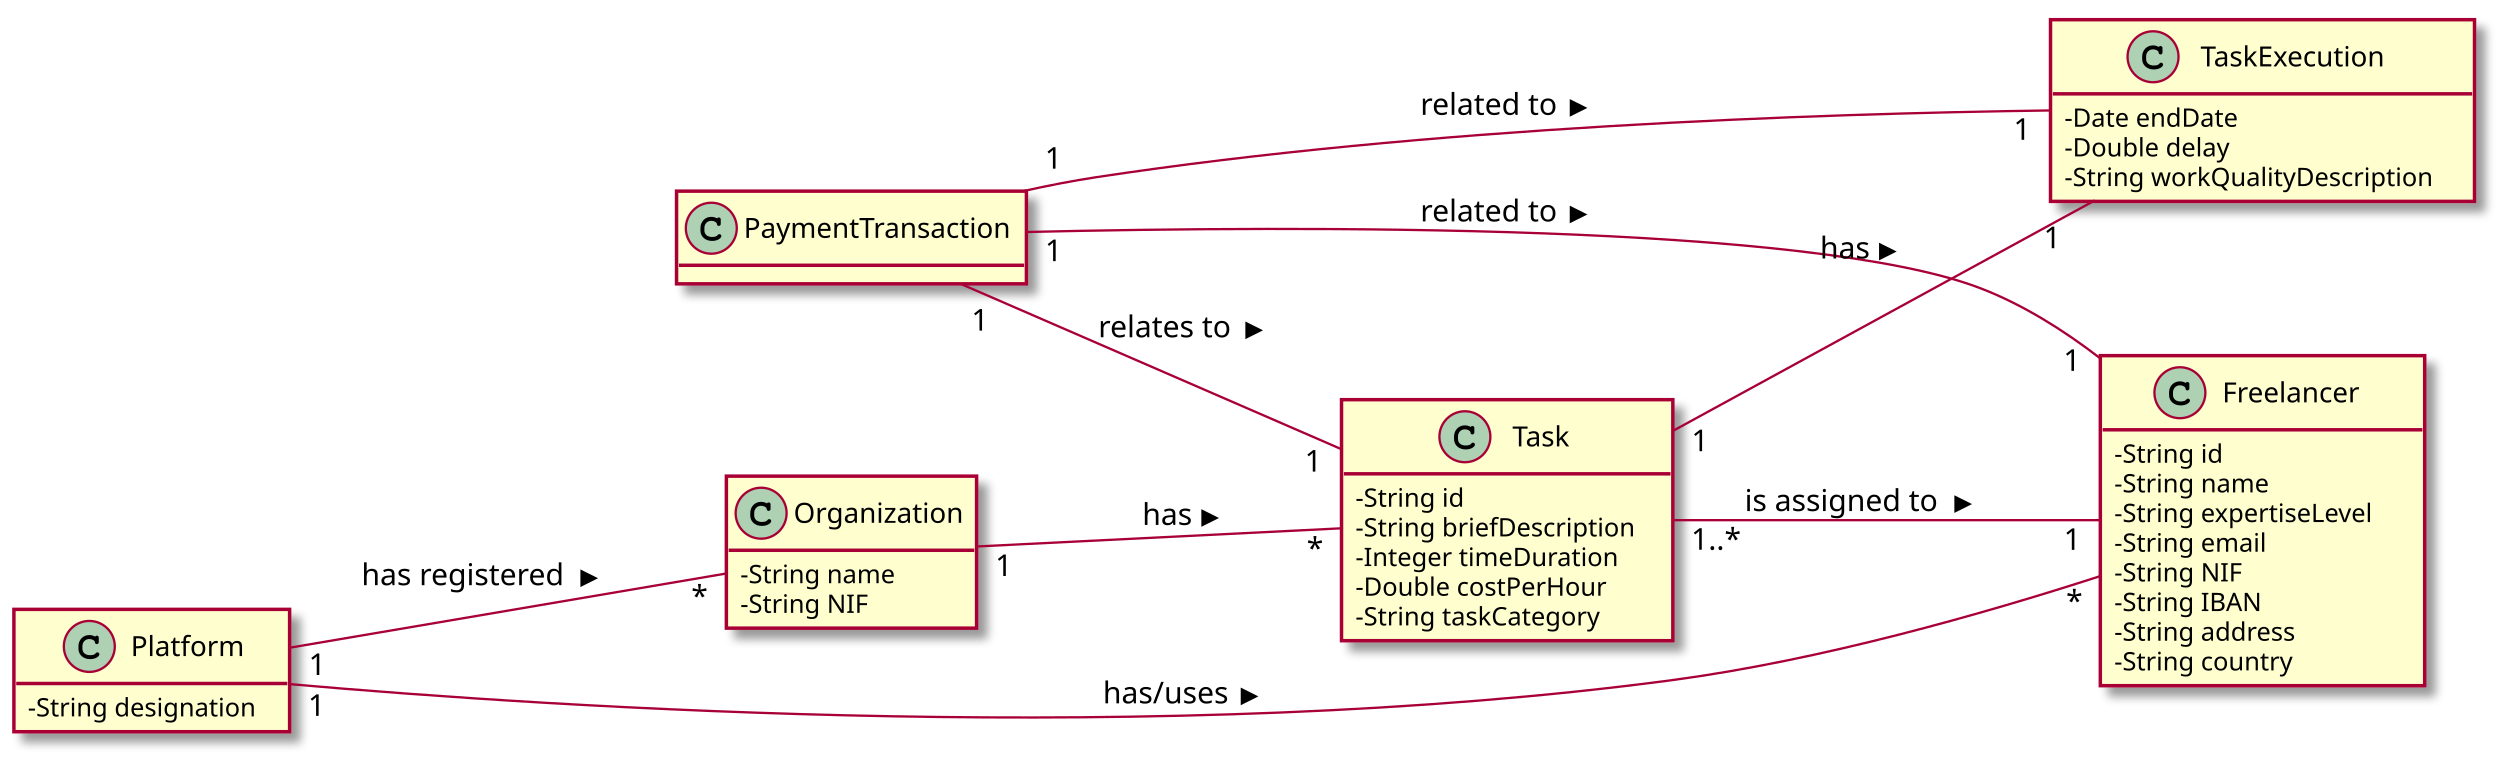
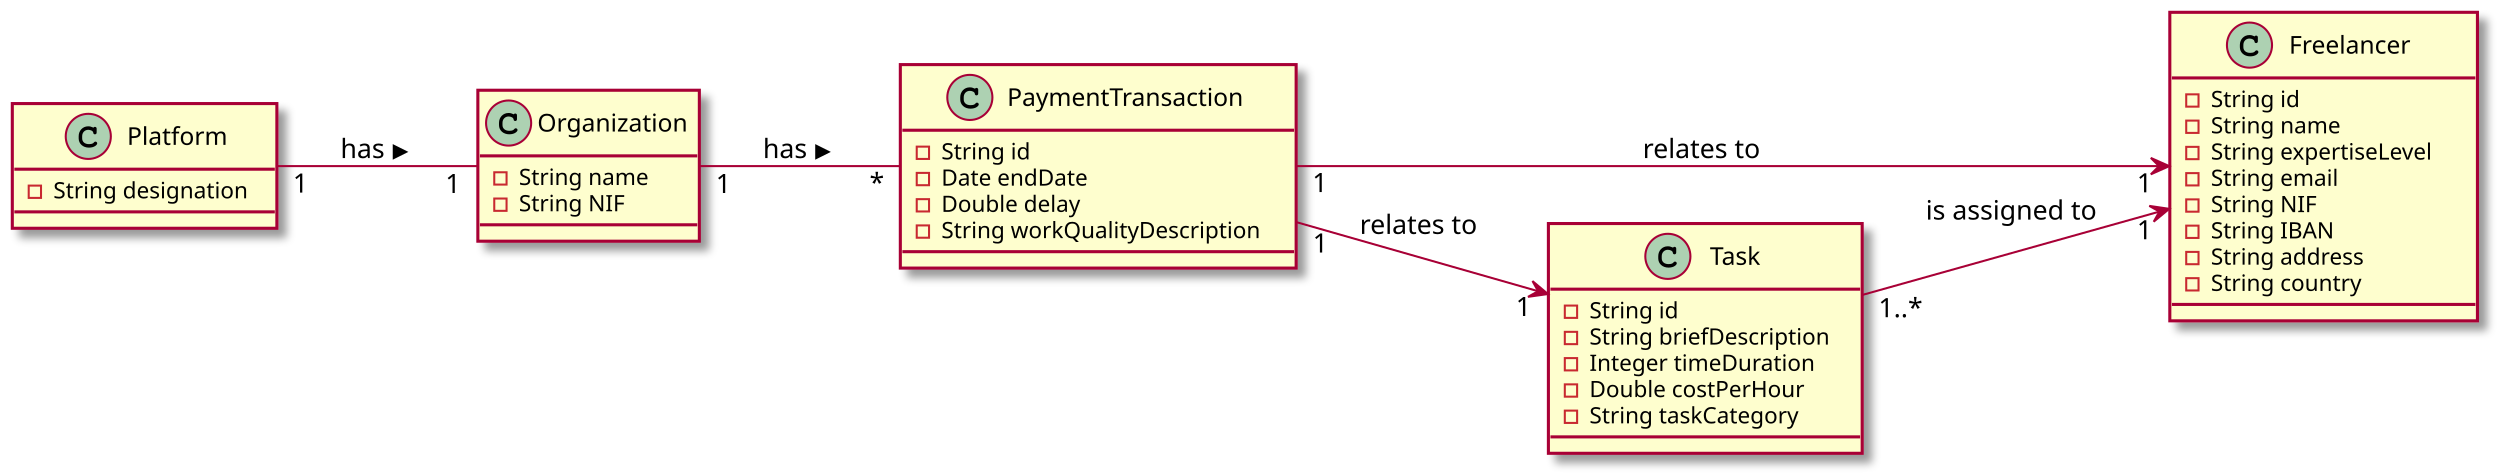
- <svg xmlns="http://www.w3.org/2000/svg" contentScriptType="application/ecmascript" contentStyleType="text/css" height="334px" preserveAspectRatio="none" style="width:1079px;height:334px;" version="1.1" viewBox="0 0 1079 334" width="1079px" zoomAndPan="magnify">
+ <svg xmlns="http://www.w3.org/2000/svg" contentScriptType="application/ecmascript" contentStyleType="text/css" height="232px" preserveAspectRatio="none" style="width:1219px;height:232px;" version="1.1" viewBox="0 0 1219 232" width="1219px" zoomAndPan="magnify">
  <defs>
-     <filter height="300%" id="fd6pgxlrka27g" width="300%" x="-1" y="-1">
+     <filter height="300%" id="fh9s0mlwcn8gk" width="300%" x="-1" y="-1">
      <feGaussianBlur result="blurOut" stdDeviation="2.0" />
      <feColorMatrix in="blurOut" result="blurOut2" type="matrix" values="0 0 0 0 0 0 0 0 0 0 0 0 0 0 0 0 0 0 .4 0" />
      <feOffset dx="4.0" dy="4.0" in="blurOut2" result="blurOut3" />
      <feBlend in="SourceGraphic" in2="blurOut3" mode="normal" />
    </filter>
  </defs>
  <g>
-     <rect fill="#FEFECE" filter="url(#fd6pgxlrka27g)" height="52.805" id="Platform" style="stroke: #A80036; stroke-width: 1.5;" width="119" x="6" y="263" />
-     <ellipse cx="38.55" cy="279" fill="#ADD1B2" rx="11" ry="11" style="stroke: #A80036; stroke-width: 1.0;" />
-     <path d="M40.894,274.672 C39.956,274.234 39.362,274.094 38.487,274.094 C35.862,274.094 33.862,276.172 33.862,278.891 L33.862,280.016 C33.862,282.594 35.972,284.484 38.862,284.484 C40.081,284.484 41.237,284.188 41.987,283.641 C42.566,283.234 42.894,282.781 42.894,282.391 C42.894,281.938 42.503,281.547 42.034,281.547 C41.816,281.547 41.612,281.625 41.425,281.812 C40.972,282.297 40.972,282.297 40.784,282.391 C40.362,282.656 39.675,282.781 38.909,282.781 C36.862,282.781 35.566,281.688 35.566,279.984 L35.566,278.891 C35.566,277.109 36.816,275.797 38.55,275.797 C39.128,275.797 39.737,275.953 40.206,276.203 C40.691,276.484 40.862,276.703 40.956,277.109 C41.019,277.516 41.05,277.641 41.191,277.766 C41.331,277.906 41.566,278.016 41.784,278.016 C42.05,278.016 42.316,277.875 42.487,277.656 C42.597,277.5 42.628,277.312 42.628,276.891 L42.628,275.469 C42.628,275.031 42.612,274.906 42.519,274.75 C42.362,274.484 42.081,274.344 41.784,274.344 C41.487,274.344 41.284,274.438 41.066,274.75 L40.894,274.672 Z " />
-     <text fill="#000000" font-family="sans-serif" font-size="12" lengthAdjust="spacingAndGlyphs" textLength="48" x="56.45" y="283.154">Platform</text>
-     <line style="stroke: #A80036; stroke-width: 1.5;" x1="7" x2="124" y1="295" y2="295" />
-     <text fill="#000000" font-family="sans-serif" font-size="11" lengthAdjust="spacingAndGlyphs" textLength="107" x="12" y="309.21">-String designation</text>
-     <rect fill="#FEFECE" filter="url(#fd6pgxlrka27g)" height="142.438" id="Freelancer" style="stroke: #A80036; stroke-width: 1.5;" width="140" x="906.5" y="153.5" />
-     <ellipse cx="940.85" cy="169.5" fill="#ADD1B2" rx="11" ry="11" style="stroke: #A80036; stroke-width: 1.0;" />
-     <path d="M943.194,165.172 C942.256,164.734 941.663,164.594 940.788,164.594 C938.163,164.594 936.163,166.672 936.163,169.391 L936.163,170.516 C936.163,173.094 938.272,174.984 941.163,174.984 C942.381,174.984 943.538,174.688 944.288,174.141 C944.866,173.734 945.194,173.281 945.194,172.891 C945.194,172.438 944.803,172.047 944.334,172.047 C944.116,172.047 943.913,172.125 943.725,172.312 C943.272,172.797 943.272,172.797 943.084,172.891 C942.663,173.156 941.975,173.281 941.209,173.281 C939.163,173.281 937.866,172.188 937.866,170.484 L937.866,169.391 C937.866,167.609 939.116,166.297 940.85,166.297 C941.428,166.297 942.038,166.453 942.506,166.703 C942.991,166.984 943.163,167.203 943.256,167.609 C943.319,168.016 943.35,168.141 943.491,168.266 C943.631,168.406 943.866,168.516 944.084,168.516 C944.35,168.516 944.616,168.375 944.788,168.156 C944.897,168 944.928,167.812 944.928,167.391 L944.928,165.969 C944.928,165.531 944.913,165.406 944.819,165.25 C944.663,164.984 944.381,164.844 944.084,164.844 C943.788,164.844 943.584,164.938 943.366,165.25 L943.194,165.172 Z " />
-     <text fill="#000000" font-family="sans-serif" font-size="12" lengthAdjust="spacingAndGlyphs" textLength="65" x="959.15" y="173.654">Freelancer</text>
-     <line style="stroke: #A80036; stroke-width: 1.5;" x1="907.5" x2="1045.5" y1="185.5" y2="185.5" />
-     <text fill="#000000" font-family="sans-serif" font-size="11" lengthAdjust="spacingAndGlyphs" textLength="51" x="912.5" y="199.71">-String id</text>
-     <text fill="#000000" font-family="sans-serif" font-size="11" lengthAdjust="spacingAndGlyphs" textLength="74" x="912.5" y="212.515">-String name</text>
-     <text fill="#000000" font-family="sans-serif" font-size="11" lengthAdjust="spacingAndGlyphs" textLength="128" x="912.5" y="225.32">-String expertiseLevel</text>
-     <text fill="#000000" font-family="sans-serif" font-size="11" lengthAdjust="spacingAndGlyphs" textLength="73" x="912.5" y="238.125">-String email</text>
-     <text fill="#000000" font-family="sans-serif" font-size="11" lengthAdjust="spacingAndGlyphs" textLength="58" x="912.5" y="250.929">-String NIF</text>
-     <text fill="#000000" font-family="sans-serif" font-size="11" lengthAdjust="spacingAndGlyphs" textLength="68" x="912.5" y="263.734">-String IBAN</text>
-     <text fill="#000000" font-family="sans-serif" font-size="11" lengthAdjust="spacingAndGlyphs" textLength="86" x="912.5" y="276.539">-String address</text>
-     <text fill="#000000" font-family="sans-serif" font-size="11" lengthAdjust="spacingAndGlyphs" textLength="83" x="912.5" y="289.343">-String country</text>
-     <rect fill="#FEFECE" filter="url(#fd6pgxlrka27g)" height="65.609" id="Organization" style="stroke: #A80036; stroke-width: 1.5;" width="108" x="313.5" y="205.5" />
-     <ellipse cx="328.5" cy="221.5" fill="#ADD1B2" rx="11" ry="11" style="stroke: #A80036; stroke-width: 1.0;" />
-     <path d="M330.844,217.172 C329.906,216.734 329.312,216.594 328.438,216.594 C325.812,216.594 323.812,218.672 323.812,221.391 L323.812,222.516 C323.812,225.094 325.922,226.984 328.812,226.984 C330.031,226.984 331.188,226.688 331.938,226.141 C332.516,225.734 332.844,225.281 332.844,224.891 C332.844,224.438 332.453,224.047 331.984,224.047 C331.766,224.047 331.562,224.125 331.375,224.312 C330.922,224.797 330.922,224.797 330.734,224.891 C330.312,225.156 329.625,225.281 328.859,225.281 C326.812,225.281 325.516,224.188 325.516,222.484 L325.516,221.391 C325.516,219.609 326.766,218.297 328.5,218.297 C329.078,218.297 329.688,218.453 330.156,218.703 C330.641,218.984 330.812,219.203 330.906,219.609 C330.969,220.016 331,220.141 331.141,220.266 C331.281,220.406 331.516,220.516 331.734,220.516 C332,220.516 332.266,220.375 332.438,220.156 C332.547,220 332.578,219.812 332.578,219.391 L332.578,217.969 C332.578,217.531 332.562,217.406 332.469,217.25 C332.312,216.984 332.031,216.844 331.734,216.844 C331.438,216.844 331.234,216.938 331.016,217.25 L330.844,217.172 Z " />
-     <text fill="#000000" font-family="sans-serif" font-size="12" lengthAdjust="spacingAndGlyphs" textLength="76" x="342.5" y="225.654">Organization</text>
-     <line style="stroke: #A80036; stroke-width: 1.5;" x1="314.5" x2="420.5" y1="237.5" y2="237.5" />
-     <text fill="#000000" font-family="sans-serif" font-size="11" lengthAdjust="spacingAndGlyphs" textLength="74" x="319.5" y="251.71">-String name</text>
-     <text fill="#000000" font-family="sans-serif" font-size="11" lengthAdjust="spacingAndGlyphs" textLength="58" x="319.5" y="264.515">-String NIF</text>
-     <rect fill="#FEFECE" filter="url(#fd6pgxlrka27g)" height="104.023" id="Task" style="stroke: #A80036; stroke-width: 1.5;" width="143" x="579" y="172.5" />
-     <ellipse cx="632.25" cy="188.5" fill="#ADD1B2" rx="11" ry="11" style="stroke: #A80036; stroke-width: 1.0;" />
-     <path d="M634.594,184.172 C633.656,183.734 633.062,183.594 632.188,183.594 C629.562,183.594 627.562,185.672 627.562,188.391 L627.562,189.516 C627.562,192.094 629.672,193.984 632.562,193.984 C633.781,193.984 634.938,193.688 635.688,193.141 C636.266,192.734 636.594,192.281 636.594,191.891 C636.594,191.438 636.203,191.047 635.734,191.047 C635.516,191.047 635.312,191.125 635.125,191.312 C634.672,191.797 634.672,191.797 634.484,191.891 C634.062,192.156 633.375,192.281 632.609,192.281 C630.562,192.281 629.266,191.188 629.266,189.484 L629.266,188.391 C629.266,186.609 630.516,185.297 632.25,185.297 C632.828,185.297 633.438,185.453 633.906,185.703 C634.391,185.984 634.562,186.203 634.656,186.609 C634.719,187.016 634.75,187.141 634.891,187.266 C635.031,187.406 635.266,187.516 635.484,187.516 C635.75,187.516 636.016,187.375 636.188,187.156 C636.297,187 636.328,186.812 636.328,186.391 L636.328,184.969 C636.328,184.531 636.312,184.406 636.219,184.25 C636.062,183.984 635.781,183.844 635.484,183.844 C635.188,183.844 634.984,183.938 634.766,184.25 L634.594,184.172 Z " />
-     <text fill="#000000" font-family="sans-serif" font-size="12" lengthAdjust="spacingAndGlyphs" textLength="28" x="652.75" y="192.654">Task</text>
-     <line style="stroke: #A80036; stroke-width: 1.5;" x1="580" x2="721" y1="204.5" y2="204.5" />
-     <text fill="#000000" font-family="sans-serif" font-size="11" lengthAdjust="spacingAndGlyphs" textLength="51" x="585" y="218.71">-String id</text>
-     <text fill="#000000" font-family="sans-serif" font-size="11" lengthAdjust="spacingAndGlyphs" textLength="131" x="585" y="231.515">-String briefDescription</text>
-     <text fill="#000000" font-family="sans-serif" font-size="11" lengthAdjust="spacingAndGlyphs" textLength="123" x="585" y="244.32">-Integer timeDuration</text>
-     <text fill="#000000" font-family="sans-serif" font-size="11" lengthAdjust="spacingAndGlyphs" textLength="116" x="585" y="257.125">-Double costPerHour</text>
-     <text fill="#000000" font-family="sans-serif" font-size="11" lengthAdjust="spacingAndGlyphs" textLength="116" x="585" y="269.929">-String taskCategory</text>
-     <rect fill="#FEFECE" filter="url(#fd6pgxlrka27g)" height="78.414" id="TaskExecution" style="stroke: #A80036; stroke-width: 1.5;" width="183" x="885" y="8.5" />
-     <ellipse cx="929.25" cy="24.5" fill="#ADD1B2" rx="11" ry="11" style="stroke: #A80036; stroke-width: 1.0;" />
-     <path d="M931.594,20.172 C930.656,19.734 930.062,19.594 929.188,19.594 C926.562,19.594 924.562,21.672 924.562,24.391 L924.562,25.516 C924.562,28.094 926.672,29.984 929.562,29.984 C930.781,29.984 931.938,29.688 932.688,29.141 C933.266,28.734 933.594,28.281 933.594,27.891 C933.594,27.438 933.203,27.047 932.734,27.047 C932.516,27.047 932.312,27.125 932.125,27.312 C931.672,27.797 931.672,27.797 931.484,27.891 C931.062,28.156 930.375,28.281 929.609,28.281 C927.562,28.281 926.266,27.188 926.266,25.484 L926.266,24.391 C926.266,22.609 927.516,21.297 929.25,21.297 C929.828,21.297 930.438,21.453 930.906,21.703 C931.391,21.984 931.562,22.203 931.656,22.609 C931.719,23.016 931.75,23.141 931.891,23.266 C932.031,23.406 932.266,23.516 932.484,23.516 C932.75,23.516 933.016,23.375 933.188,23.156 C933.297,23 933.328,22.812 933.328,22.391 L933.328,20.969 C933.328,20.531 933.312,20.406 933.219,20.25 C933.062,19.984 932.781,19.844 932.484,19.844 C932.188,19.844 931.984,19.938 931.766,20.25 L931.594,20.172 Z " />
-     <text fill="#000000" font-family="sans-serif" font-size="12" lengthAdjust="spacingAndGlyphs" textLength="86" x="949.75" y="28.654">TaskExecution</text>
-     <line style="stroke: #A80036; stroke-width: 1.5;" x1="886" x2="1067" y1="40.5" y2="40.5" />
-     <text fill="#000000" font-family="sans-serif" font-size="11" lengthAdjust="spacingAndGlyphs" textLength="86" x="891" y="54.71">-Date endDate</text>
-     <text fill="#000000" font-family="sans-serif" font-size="11" lengthAdjust="spacingAndGlyphs" textLength="81" x="891" y="67.515">-Double delay</text>
-     <text fill="#000000" font-family="sans-serif" font-size="11" lengthAdjust="spacingAndGlyphs" textLength="171" x="891" y="80.32">-String workQualityDescription</text>
-     <rect fill="#FEFECE" filter="url(#fd6pgxlrka27g)" height="40" id="PaymentTransaction" style="stroke: #A80036; stroke-width: 1.5;" width="151" x="292" y="82.5" />
-     <ellipse cx="307" cy="98.5" fill="#ADD1B2" rx="11" ry="11" style="stroke: #A80036; stroke-width: 1.0;" />
-     <path d="M309.344,94.172 C308.406,93.734 307.812,93.594 306.938,93.594 C304.312,93.594 302.312,95.672 302.312,98.391 L302.312,99.516 C302.312,102.094 304.422,103.984 307.312,103.984 C308.531,103.984 309.688,103.688 310.438,103.141 C311.016,102.734 311.344,102.281 311.344,101.891 C311.344,101.438 310.953,101.047 310.484,101.047 C310.266,101.047 310.062,101.125 309.875,101.312 C309.422,101.797 309.422,101.797 309.234,101.891 C308.812,102.156 308.125,102.281 307.359,102.281 C305.312,102.281 304.016,101.188 304.016,99.484 L304.016,98.391 C304.016,96.609 305.266,95.297 307,95.297 C307.578,95.297 308.188,95.453 308.656,95.703 C309.141,95.984 309.312,96.203 309.406,96.609 C309.469,97.016 309.5,97.141 309.641,97.266 C309.781,97.406 310.016,97.516 310.234,97.516 C310.5,97.516 310.766,97.375 310.938,97.156 C311.047,97 311.078,96.812 311.078,96.391 L311.078,94.969 C311.078,94.531 311.062,94.406 310.969,94.25 C310.812,93.984 310.531,93.844 310.234,93.844 C309.938,93.844 309.734,93.938 309.516,94.25 L309.344,94.172 Z " />
-     <text fill="#000000" font-family="sans-serif" font-size="12" lengthAdjust="spacingAndGlyphs" textLength="119" x="321" y="102.654">PaymentTransaction</text>
-     <line style="stroke: #A80036; stroke-width: 1.5;" x1="293" x2="442" y1="114.5" y2="114.5" />
-     <path d="M125.159,295.276 C240.241,305.416 503.448,322.712 722,293.5 C785.632,284.995 855.923,264.984 906.316,248.691 " fill="none" id="Platform-Freelancer" style="stroke: #A80036; stroke-width: 1.0;" />
-     <text fill="#000000" font-family="sans-serif" font-size="13" lengthAdjust="spacingAndGlyphs" textLength="57" x="476" y="303.567">has/uses</text>
-     <polygon fill="#000000" points="536,297.566,542,300.566,536,303.566,536,297.566" style="stroke: #000000; stroke-width: 1.0;" />
-     <text fill="#000000" font-family="sans-serif" font-size="13" lengthAdjust="spacingAndGlyphs" textLength="8" x="132.917" y="308.981">1</text>
-     <text fill="#000000" font-family="sans-serif" font-size="13" lengthAdjust="spacingAndGlyphs" textLength="7" x="891.717" y="264.01">*</text>
-     <path d="M443.174,100.13 C560.473,97.367 782.056,96.296 855,124.5 C873.13,131.51 890.532,142.405 906.199,154.468 " fill="none" id="PaymentTransaction-Freelancer" style="stroke: #A80036; stroke-width: 1.0;" />
-     <text fill="#000000" font-family="sans-serif" font-size="13" lengthAdjust="spacingAndGlyphs" textLength="62" x="613" y="95.567">related to</text>
-     <polygon fill="#000000" points="678,89.566,684,92.566,678,95.566,678,89.566" style="stroke: #000000; stroke-width: 1.0;" />
-     <text fill="#000000" font-family="sans-serif" font-size="13" lengthAdjust="spacingAndGlyphs" textLength="8" x="451.017" y="112.708">1</text>
-     <text fill="#000000" font-family="sans-serif" font-size="13" lengthAdjust="spacingAndGlyphs" textLength="8" x="890.537" y="160.071">1</text>
-     <path d="M414.587,122.509 C459.195,141.877 527.436,171.504 578.894,193.845 " fill="none" id="PaymentTransaction-Task" style="stroke: #A80036; stroke-width: 1.0;" />
-     <text fill="#000000" font-family="sans-serif" font-size="13" lengthAdjust="spacingAndGlyphs" textLength="61" x="474" y="145.567">relates to</text>
-     <polygon fill="#000000" points="538,139.566,544,142.566,538,145.566,538,139.566" style="stroke: #000000; stroke-width: 1.0;" />
-     <text fill="#000000" font-family="sans-serif" font-size="13" lengthAdjust="spacingAndGlyphs" textLength="8" x="419.244" y="142.676">1</text>
-     <text fill="#000000" font-family="sans-serif" font-size="13" lengthAdjust="spacingAndGlyphs" textLength="8" x="563.097" y="203.53">1</text>
-     <path d="M441.801,82.441 C452.213,80.125 462.834,78.044 473,76.5 C615.766,54.814 783.6,49.041 884.652,47.673 " fill="none" id="PaymentTransaction-TaskExecution" style="stroke: #A80036; stroke-width: 1.0;" />
-     <text fill="#000000" font-family="sans-serif" font-size="13" lengthAdjust="spacingAndGlyphs" textLength="62" x="613" y="49.567">related to</text>
-     <polygon fill="#000000" points="678,43.566,684,46.566,678,49.566,678,43.566" style="stroke: #000000; stroke-width: 1.0;" />
-     <text fill="#000000" font-family="sans-serif" font-size="13" lengthAdjust="spacingAndGlyphs" textLength="8" x="450.937" y="72.807">1</text>
-     <text fill="#000000" font-family="sans-serif" font-size="13" lengthAdjust="spacingAndGlyphs" textLength="8" x="869.014" y="60.34">1</text>
-     <path d="M722.203,185.875 C776.107,156.428 850.035,116.041 904.109,86.501 " fill="none" id="Task-TaskExecution" style="stroke: #A80036; stroke-width: 1.0;" />
-     <text fill="#000000" font-family="sans-serif" font-size="13" lengthAdjust="spacingAndGlyphs" textLength="23" x="785.5" y="111.567">has</text>
-     <polygon fill="#000000" points="811.5,105.566,817.5,108.566,811.5,111.566,811.5,105.566" style="stroke: #000000; stroke-width: 1.0;" />
-     <text fill="#000000" font-family="sans-serif" font-size="13" lengthAdjust="spacingAndGlyphs" textLength="8" x="730.01" y="194.738">1</text>
-     <text fill="#000000" font-family="sans-serif" font-size="13" lengthAdjust="spacingAndGlyphs" textLength="8" x="882.024" y="107.116">1</text>
-     <path d="M722.203,224.5 C776.852,224.5 852.082,224.5 906.339,224.5 " fill="none" id="Task-Freelancer" style="stroke: #A80036; stroke-width: 1.0;" />
-     <text fill="#000000" font-family="sans-serif" font-size="13" lengthAdjust="spacingAndGlyphs" textLength="88" x="753" y="220.567">is assigned to</text>
-     <polygon fill="#000000" points="844,214.566,850,217.566,844,220.566,844,214.566" style="stroke: #000000; stroke-width: 1.0;" />
-     <text fill="#000000" font-family="sans-serif" font-size="13" lengthAdjust="spacingAndGlyphs" textLength="23" x="729.873" y="237.263">1..*</text>
-     <text fill="#000000" font-family="sans-serif" font-size="13" lengthAdjust="spacingAndGlyphs" textLength="8" x="890.691" y="237.325">1</text>
-     <path d="M421.684,235.85 C466.156,233.635 529.964,230.456 578.744,228.025 " fill="none" id="Organization-Task" style="stroke: #A80036; stroke-width: 1.0;" />
-     <text fill="#000000" font-family="sans-serif" font-size="13" lengthAdjust="spacingAndGlyphs" textLength="23" x="493" y="226.567">has</text>
-     <polygon fill="#000000" points="519,220.566,525,223.566,519,226.566,519,220.566" style="stroke: #000000; stroke-width: 1.0;" />
-     <text fill="#000000" font-family="sans-serif" font-size="13" lengthAdjust="spacingAndGlyphs" textLength="8" x="429.502" y="248.604">1</text>
-     <text fill="#000000" font-family="sans-serif" font-size="13" lengthAdjust="spacingAndGlyphs" textLength="7" x="563.983" y="241.235">*</text>
-     <path d="M125.055,279.546 C179.621,270.269 260.294,256.555 313.125,247.574 " fill="none" id="Platform-Organization" style="stroke: #A80036; stroke-width: 1.0;" />
-     <text fill="#000000" font-family="sans-serif" font-size="13" lengthAdjust="spacingAndGlyphs" textLength="92" x="156" y="252.567">has registered</text>
-     <polygon fill="#000000" points="251,246.566,257,249.566,251,252.566,251,246.566" style="stroke: #000000; stroke-width: 1.0;" />
-     <text fill="#000000" font-family="sans-serif" font-size="13" lengthAdjust="spacingAndGlyphs" textLength="8" x="133.198" y="291.319">1</text>
-     <text fill="#000000" font-family="sans-serif" font-size="13" lengthAdjust="spacingAndGlyphs" textLength="7" x="298.348" y="261.903">*</text>
+     <rect fill="#FEFECE" filter="url(#fh9s0mlwcn8gk)" height="60.805" id="Platform" style="stroke: #A80036; stroke-width: 1.5;" width="129" x="6" y="50.5" />
+     <ellipse cx="43.05" cy="66.5" fill="#ADD1B2" rx="11" ry="11" style="stroke: #A80036; stroke-width: 1.0;" />
+     <path d="M45.394,62.172 C44.456,61.734 43.862,61.594 42.987,61.594 C40.362,61.594 38.362,63.672 38.362,66.391 L38.362,67.516 C38.362,70.094 40.472,71.984 43.362,71.984 C44.581,71.984 45.737,71.688 46.487,71.141 C47.066,70.734 47.394,70.281 47.394,69.891 C47.394,69.438 47.003,69.047 46.534,69.047 C46.316,69.047 46.112,69.125 45.925,69.312 C45.472,69.797 45.472,69.797 45.284,69.891 C44.862,70.156 44.175,70.281 43.409,70.281 C41.362,70.281 40.066,69.188 40.066,67.484 L40.066,66.391 C40.066,64.609 41.316,63.297 43.05,63.297 C43.628,63.297 44.237,63.453 44.706,63.703 C45.191,63.984 45.362,64.203 45.456,64.609 C45.519,65.016 45.55,65.141 45.691,65.266 C45.831,65.406 46.066,65.516 46.284,65.516 C46.55,65.516 46.816,65.375 46.987,65.156 C47.097,65 47.128,64.812 47.128,64.391 L47.128,62.969 C47.128,62.531 47.112,62.406 47.019,62.25 C46.862,61.984 46.581,61.844 46.284,61.844 C45.987,61.844 45.784,61.938 45.566,62.25 L45.394,62.172 Z " />
+     <text fill="#000000" font-family="sans-serif" font-size="12" lengthAdjust="spacingAndGlyphs" textLength="48" x="61.95" y="70.654">Platform</text>
+     <line style="stroke: #A80036; stroke-width: 1.5;" x1="7" x2="134" y1="82.5" y2="82.5" />
+     <rect fill="none" height="6" style="stroke: #C82930; stroke-width: 1.0;" width="6" x="14" y="90.5" />
+     <text fill="#000000" font-family="sans-serif" font-size="11" lengthAdjust="spacingAndGlyphs" textLength="103" x="26" y="96.71">String designation</text>
+     <line style="stroke: #A80036; stroke-width: 1.5;" x1="7" x2="134" y1="103.305" y2="103.305" />
+     <rect fill="#FEFECE" filter="url(#fh9s0mlwcn8gk)" height="73.609" id="Organization" style="stroke: #A80036; stroke-width: 1.5;" width="108" x="233" y="44" />
+     <ellipse cx="248" cy="60" fill="#ADD1B2" rx="11" ry="11" style="stroke: #A80036; stroke-width: 1.0;" />
+     <path d="M250.344,55.672 C249.406,55.234 248.812,55.094 247.938,55.094 C245.312,55.094 243.312,57.172 243.312,59.891 L243.312,61.016 C243.312,63.594 245.422,65.484 248.312,65.484 C249.531,65.484 250.688,65.188 251.438,64.641 C252.016,64.234 252.344,63.781 252.344,63.391 C252.344,62.938 251.953,62.547 251.484,62.547 C251.266,62.547 251.062,62.625 250.875,62.812 C250.422,63.297 250.422,63.297 250.234,63.391 C249.812,63.656 249.125,63.781 248.359,63.781 C246.312,63.781 245.016,62.688 245.016,60.984 L245.016,59.891 C245.016,58.109 246.266,56.797 248,56.797 C248.578,56.797 249.188,56.953 249.656,57.203 C250.141,57.484 250.312,57.703 250.406,58.109 C250.469,58.516 250.5,58.641 250.641,58.766 C250.781,58.906 251.016,59.016 251.234,59.016 C251.5,59.016 251.766,58.875 251.938,58.656 C252.047,58.5 252.078,58.312 252.078,57.891 L252.078,56.469 C252.078,56.031 252.062,55.906 251.969,55.75 C251.812,55.484 251.531,55.344 251.234,55.344 C250.938,55.344 250.734,55.438 250.516,55.75 L250.344,55.672 Z " />
+     <text fill="#000000" font-family="sans-serif" font-size="12" lengthAdjust="spacingAndGlyphs" textLength="76" x="262" y="64.154">Organization</text>
+     <line style="stroke: #A80036; stroke-width: 1.5;" x1="234" x2="340" y1="76" y2="76" />
+     <rect fill="none" height="6" style="stroke: #C82930; stroke-width: 1.0;" width="6" x="241" y="84" />
+     <text fill="#000000" font-family="sans-serif" font-size="11" lengthAdjust="spacingAndGlyphs" textLength="70" x="253" y="90.21">String name</text>
+     <rect fill="none" height="6" style="stroke: #C82930; stroke-width: 1.0;" width="6" x="241" y="96.805" />
+     <text fill="#000000" font-family="sans-serif" font-size="11" lengthAdjust="spacingAndGlyphs" textLength="54" x="253" y="103.015">String NIF</text>
+     <line style="stroke: #A80036; stroke-width: 1.5;" x1="234" x2="340" y1="109.609" y2="109.609" />
+     <rect fill="#FEFECE" filter="url(#fh9s0mlwcn8gk)" height="99.219" id="PaymentTransaction" style="stroke: #A80036; stroke-width: 1.5;" width="193" x="439" y="31.5" />
+     <ellipse cx="472.9" cy="47.5" fill="#ADD1B2" rx="11" ry="11" style="stroke: #A80036; stroke-width: 1.0;" />
+     <path d="M475.244,43.172 C474.306,42.734 473.712,42.594 472.837,42.594 C470.212,42.594 468.212,44.672 468.212,47.391 L468.212,48.516 C468.212,51.094 470.322,52.984 473.212,52.984 C474.431,52.984 475.587,52.688 476.337,52.141 C476.916,51.734 477.244,51.281 477.244,50.891 C477.244,50.438 476.853,50.047 476.384,50.047 C476.166,50.047 475.962,50.125 475.775,50.312 C475.322,50.797 475.322,50.797 475.134,50.891 C474.712,51.156 474.025,51.281 473.259,51.281 C471.212,51.281 469.916,50.188 469.916,48.484 L469.916,47.391 C469.916,45.609 471.166,44.297 472.9,44.297 C473.478,44.297 474.087,44.453 474.556,44.703 C475.041,44.984 475.212,45.203 475.306,45.609 C475.369,46.016 475.4,46.141 475.541,46.266 C475.681,46.406 475.916,46.516 476.134,46.516 C476.4,46.516 476.666,46.375 476.837,46.156 C476.947,46 476.978,45.812 476.978,45.391 L476.978,43.969 C476.978,43.531 476.962,43.406 476.869,43.25 C476.712,42.984 476.431,42.844 476.134,42.844 C475.837,42.844 475.634,42.938 475.416,43.25 L475.244,43.172 Z " />
+     <text fill="#000000" font-family="sans-serif" font-size="12" lengthAdjust="spacingAndGlyphs" textLength="119" x="491.1" y="51.654">PaymentTransaction</text>
+     <line style="stroke: #A80036; stroke-width: 1.5;" x1="440" x2="631" y1="63.5" y2="63.5" />
+     <rect fill="none" height="6" style="stroke: #C82930; stroke-width: 1.0;" width="6" x="447" y="71.5" />
+     <text fill="#000000" font-family="sans-serif" font-size="11" lengthAdjust="spacingAndGlyphs" textLength="47" x="459" y="77.71">String id</text>
+     <rect fill="none" height="6" style="stroke: #C82930; stroke-width: 1.0;" width="6" x="447" y="84.305" />
+     <text fill="#000000" font-family="sans-serif" font-size="11" lengthAdjust="spacingAndGlyphs" textLength="82" x="459" y="90.515">Date endDate</text>
+     <rect fill="none" height="6" style="stroke: #C82930; stroke-width: 1.0;" width="6" x="447" y="97.109" />
+     <text fill="#000000" font-family="sans-serif" font-size="11" lengthAdjust="spacingAndGlyphs" textLength="77" x="459" y="103.32">Double delay</text>
+     <rect fill="none" height="6" style="stroke: #C82930; stroke-width: 1.0;" width="6" x="447" y="109.914" />
+     <text fill="#000000" font-family="sans-serif" font-size="11" lengthAdjust="spacingAndGlyphs" textLength="167" x="459" y="116.124">String workQualityDescription</text>
+     <line style="stroke: #A80036; stroke-width: 1.5;" x1="440" x2="631" y1="122.719" y2="122.719" />
+     <rect fill="#FEFECE" filter="url(#fh9s0mlwcn8gk)" height="150.438" id="Freelancer" style="stroke: #A80036; stroke-width: 1.5;" width="150" x="1058" y="6" />
+     <ellipse cx="1096.85" cy="22" fill="#ADD1B2" rx="11" ry="11" style="stroke: #A80036; stroke-width: 1.0;" />
+     <path d="M1099.194,17.672 C1098.256,17.234 1097.662,17.094 1096.787,17.094 C1094.162,17.094 1092.162,19.172 1092.162,21.891 L1092.162,23.016 C1092.162,25.594 1094.272,27.484 1097.162,27.484 C1098.381,27.484 1099.537,27.188 1100.287,26.641 C1100.866,26.234 1101.194,25.781 1101.194,25.391 C1101.194,24.938 1100.803,24.547 1100.334,24.547 C1100.116,24.547 1099.912,24.625 1099.725,24.812 C1099.272,25.297 1099.272,25.297 1099.084,25.391 C1098.662,25.656 1097.975,25.781 1097.209,25.781 C1095.162,25.781 1093.866,24.688 1093.866,22.984 L1093.866,21.891 C1093.866,20.109 1095.116,18.797 1096.85,18.797 C1097.428,18.797 1098.037,18.953 1098.506,19.203 C1098.991,19.484 1099.162,19.703 1099.256,20.109 C1099.319,20.516 1099.35,20.641 1099.491,20.766 C1099.631,20.906 1099.866,21.016 1100.084,21.016 C1100.35,21.016 1100.616,20.875 1100.787,20.656 C1100.897,20.5 1100.928,20.312 1100.928,19.891 L1100.928,18.469 C1100.928,18.031 1100.912,17.906 1100.819,17.75 C1100.662,17.484 1100.381,17.344 1100.084,17.344 C1099.787,17.344 1099.584,17.438 1099.366,17.75 L1099.194,17.672 Z " />
+     <text fill="#000000" font-family="sans-serif" font-size="12" lengthAdjust="spacingAndGlyphs" textLength="65" x="1116.15" y="26.154">Freelancer</text>
+     <line style="stroke: #A80036; stroke-width: 1.5;" x1="1059" x2="1207" y1="38" y2="38" />
+     <rect fill="none" height="6" style="stroke: #C82930; stroke-width: 1.0;" width="6" x="1066" y="46" />
+     <text fill="#000000" font-family="sans-serif" font-size="11" lengthAdjust="spacingAndGlyphs" textLength="47" x="1078" y="52.21">String id</text>
+     <rect fill="none" height="6" style="stroke: #C82930; stroke-width: 1.0;" width="6" x="1066" y="58.805" />
+     <text fill="#000000" font-family="sans-serif" font-size="11" lengthAdjust="spacingAndGlyphs" textLength="70" x="1078" y="65.015">String name</text>
+     <rect fill="none" height="6" style="stroke: #C82930; stroke-width: 1.0;" width="6" x="1066" y="71.609" />
+     <text fill="#000000" font-family="sans-serif" font-size="11" lengthAdjust="spacingAndGlyphs" textLength="124" x="1078" y="77.82">String expertiseLevel</text>
+     <rect fill="none" height="6" style="stroke: #C82930; stroke-width: 1.0;" width="6" x="1066" y="84.414" />
+     <text fill="#000000" font-family="sans-serif" font-size="11" lengthAdjust="spacingAndGlyphs" textLength="69" x="1078" y="90.624">String email</text>
+     <rect fill="none" height="6" style="stroke: #C82930; stroke-width: 1.0;" width="6" x="1066" y="97.219" />
+     <text fill="#000000" font-family="sans-serif" font-size="11" lengthAdjust="spacingAndGlyphs" textLength="54" x="1078" y="103.429">String NIF</text>
+     <rect fill="none" height="6" style="stroke: #C82930; stroke-width: 1.0;" width="6" x="1066" y="110.023" />
+     <text fill="#000000" font-family="sans-serif" font-size="11" lengthAdjust="spacingAndGlyphs" textLength="64" x="1078" y="116.234">String IBAN</text>
+     <rect fill="none" height="6" style="stroke: #C82930; stroke-width: 1.0;" width="6" x="1066" y="122.828" />
+     <text fill="#000000" font-family="sans-serif" font-size="11" lengthAdjust="spacingAndGlyphs" textLength="82" x="1078" y="129.039">String address</text>
+     <rect fill="none" height="6" style="stroke: #C82930; stroke-width: 1.0;" width="6" x="1066" y="135.633" />
+     <text fill="#000000" font-family="sans-serif" font-size="11" lengthAdjust="spacingAndGlyphs" textLength="79" x="1078" y="141.843">String country</text>
+     <line style="stroke: #A80036; stroke-width: 1.5;" x1="1059" x2="1207" y1="148.438" y2="148.438" />
+     <rect fill="#FEFECE" filter="url(#fh9s0mlwcn8gk)" height="112.023" id="Task" style="stroke: #A80036; stroke-width: 1.5;" width="153" x="755" y="109" />
+     <ellipse cx="813.25" cy="125" fill="#ADD1B2" rx="11" ry="11" style="stroke: #A80036; stroke-width: 1.0;" />
+     <path d="M815.594,120.672 C814.656,120.234 814.062,120.094 813.188,120.094 C810.562,120.094 808.562,122.172 808.562,124.891 L808.562,126.016 C808.562,128.594 810.672,130.484 813.562,130.484 C814.781,130.484 815.938,130.188 816.688,129.641 C817.266,129.234 817.594,128.781 817.594,128.391 C817.594,127.938 817.203,127.547 816.734,127.547 C816.516,127.547 816.312,127.625 816.125,127.812 C815.672,128.297 815.672,128.297 815.484,128.391 C815.062,128.656 814.375,128.781 813.609,128.781 C811.562,128.781 810.266,127.688 810.266,125.984 L810.266,124.891 C810.266,123.109 811.516,121.797 813.25,121.797 C813.828,121.797 814.438,121.953 814.906,122.203 C815.391,122.484 815.562,122.703 815.656,123.109 C815.719,123.516 815.75,123.641 815.891,123.766 C816.031,123.906 816.266,124.016 816.484,124.016 C816.75,124.016 817.016,123.875 817.188,123.656 C817.297,123.5 817.328,123.312 817.328,122.891 L817.328,121.469 C817.328,121.031 817.312,120.906 817.219,120.75 C817.062,120.484 816.781,120.344 816.484,120.344 C816.188,120.344 815.984,120.438 815.766,120.75 L815.594,120.672 Z " />
+     <text fill="#000000" font-family="sans-serif" font-size="12" lengthAdjust="spacingAndGlyphs" textLength="28" x="833.75" y="129.154">Task</text>
+     <line style="stroke: #A80036; stroke-width: 1.5;" x1="756" x2="907" y1="141" y2="141" />
+     <rect fill="none" height="6" style="stroke: #C82930; stroke-width: 1.0;" width="6" x="763" y="149" />
+     <text fill="#000000" font-family="sans-serif" font-size="11" lengthAdjust="spacingAndGlyphs" textLength="47" x="775" y="155.21">String id</text>
+     <rect fill="none" height="6" style="stroke: #C82930; stroke-width: 1.0;" width="6" x="763" y="161.805" />
+     <text fill="#000000" font-family="sans-serif" font-size="11" lengthAdjust="spacingAndGlyphs" textLength="127" x="775" y="168.015">String briefDescription</text>
+     <rect fill="none" height="6" style="stroke: #C82930; stroke-width: 1.0;" width="6" x="763" y="174.609" />
+     <text fill="#000000" font-family="sans-serif" font-size="11" lengthAdjust="spacingAndGlyphs" textLength="119" x="775" y="180.82">Integer timeDuration</text>
+     <rect fill="none" height="6" style="stroke: #C82930; stroke-width: 1.0;" width="6" x="763" y="187.414" />
+     <text fill="#000000" font-family="sans-serif" font-size="11" lengthAdjust="spacingAndGlyphs" textLength="112" x="775" y="193.625">Double costPerHour</text>
+     <rect fill="none" height="6" style="stroke: #C82930; stroke-width: 1.0;" width="6" x="763" y="200.219" />
+     <text fill="#000000" font-family="sans-serif" font-size="11" lengthAdjust="spacingAndGlyphs" textLength="112" x="775" y="206.429">String taskCategory</text>
+     <line style="stroke: #A80036; stroke-width: 1.5;" x1="756" x2="907" y1="213.023" y2="213.023" />
+     <path d="M135.276,81 C166.397,81 203.396,81 232.947,81 " fill="none" id="Platform-Organization" style="stroke: #A80036; stroke-width: 1.0;" />
+     <text fill="#000000" font-family="sans-serif" font-size="13" lengthAdjust="spacingAndGlyphs" textLength="23" x="166" y="77.067">has</text>
+     <polygon fill="#000000" points="192,71.066,198,74.066,192,77.066,192,71.066" style="stroke: #000000; stroke-width: 1.0;" />
+     <text fill="#000000" font-family="sans-serif" font-size="13" lengthAdjust="spacingAndGlyphs" textLength="8" x="142.798" y="93.905">1</text>
+     <text fill="#000000" font-family="sans-serif" font-size="13" lengthAdjust="spacingAndGlyphs" textLength="8" x="217.146" y="94.11">1</text>
+     <path d="M341.183,81 C369.631,81 405.537,81 438.66,81 " fill="none" id="Organization-PaymentTransaction" style="stroke: #A80036; stroke-width: 1.0;" />
+     <text fill="#000000" font-family="sans-serif" font-size="13" lengthAdjust="spacingAndGlyphs" textLength="23" x="372" y="77.067">has</text>
+     <polygon fill="#000000" points="398,71.066,404,74.066,398,77.066,398,71.066" style="stroke: #000000; stroke-width: 1.0;" />
+     <text fill="#000000" font-family="sans-serif" font-size="13" lengthAdjust="spacingAndGlyphs" textLength="8" x="349.001" y="94.11">1</text>
+     <text fill="#000000" font-family="sans-serif" font-size="13" lengthAdjust="spacingAndGlyphs" textLength="7" x="423.978" y="93.638">*</text>
+     <path d="M632.177,81 C748.85,81 943.899,81 1052.63,81 " fill="none" id="PaymentTransaction-&gt;Freelancer" style="stroke: #A80036; stroke-width: 1.0;" />
+     <polygon fill="#A80036" points="1057.74,81,1048.74,77,1052.74,81,1048.74,85,1057.74,81" style="stroke: #A80036; stroke-width: 1.0;" />
+     <text fill="#000000" font-family="sans-serif" font-size="13" lengthAdjust="spacingAndGlyphs" textLength="61" x="801" y="77.067">relates to</text>
+     <text fill="#000000" font-family="sans-serif" font-size="13" lengthAdjust="spacingAndGlyphs" textLength="8" x="639.885" y="93.638">1</text>
+     <text fill="#000000" font-family="sans-serif" font-size="13" lengthAdjust="spacingAndGlyphs" textLength="8" x="1041.938" y="93.79">1</text>
+     <path d="M632.36,108.389 C670.367,119.248 713.585,131.596 749.938,141.982 " fill="none" id="PaymentTransaction-&gt;Task" style="stroke: #A80036; stroke-width: 1.0;" />
+     <polygon fill="#A80036" points="754.791,143.369,747.237,137.049,749.984,141.995,745.038,144.741,754.791,143.369" style="stroke: #A80036; stroke-width: 1.0;" />
+     <text fill="#000000" font-family="sans-serif" font-size="13" lengthAdjust="spacingAndGlyphs" textLength="61" x="663" y="114.067">relates to</text>
+     <text fill="#000000" font-family="sans-serif" font-size="13" lengthAdjust="spacingAndGlyphs" textLength="8" x="640.082" y="123.124">1</text>
+     <text fill="#000000" font-family="sans-serif" font-size="13" lengthAdjust="spacingAndGlyphs" textLength="8" x="739.098" y="154.094">1</text>
+     <path d="M908.076,143.803 C952.3,131.4 1008.07,115.758 1052.89,103.188 " fill="none" id="Task-&gt;Freelancer" style="stroke: #A80036; stroke-width: 1.0;" />
+     <polygon fill="#A80036" points="1057.74,101.826,1047.996,100.391,1052.924,103.169,1050.146,108.097,1057.74,101.826" style="stroke: #A80036; stroke-width: 1.0;" />
+     <text fill="#000000" font-family="sans-serif" font-size="13" lengthAdjust="spacingAndGlyphs" textLength="88" x="939" y="107.067">is assigned to</text>
+     <text fill="#000000" font-family="sans-serif" font-size="13" lengthAdjust="spacingAndGlyphs" textLength="23" x="915.92" y="154.655">1..*</text>
+     <text fill="#000000" font-family="sans-serif" font-size="13" lengthAdjust="spacingAndGlyphs" textLength="8" x="1041.938" y="116.666">1</text>
  </g>
</svg>
